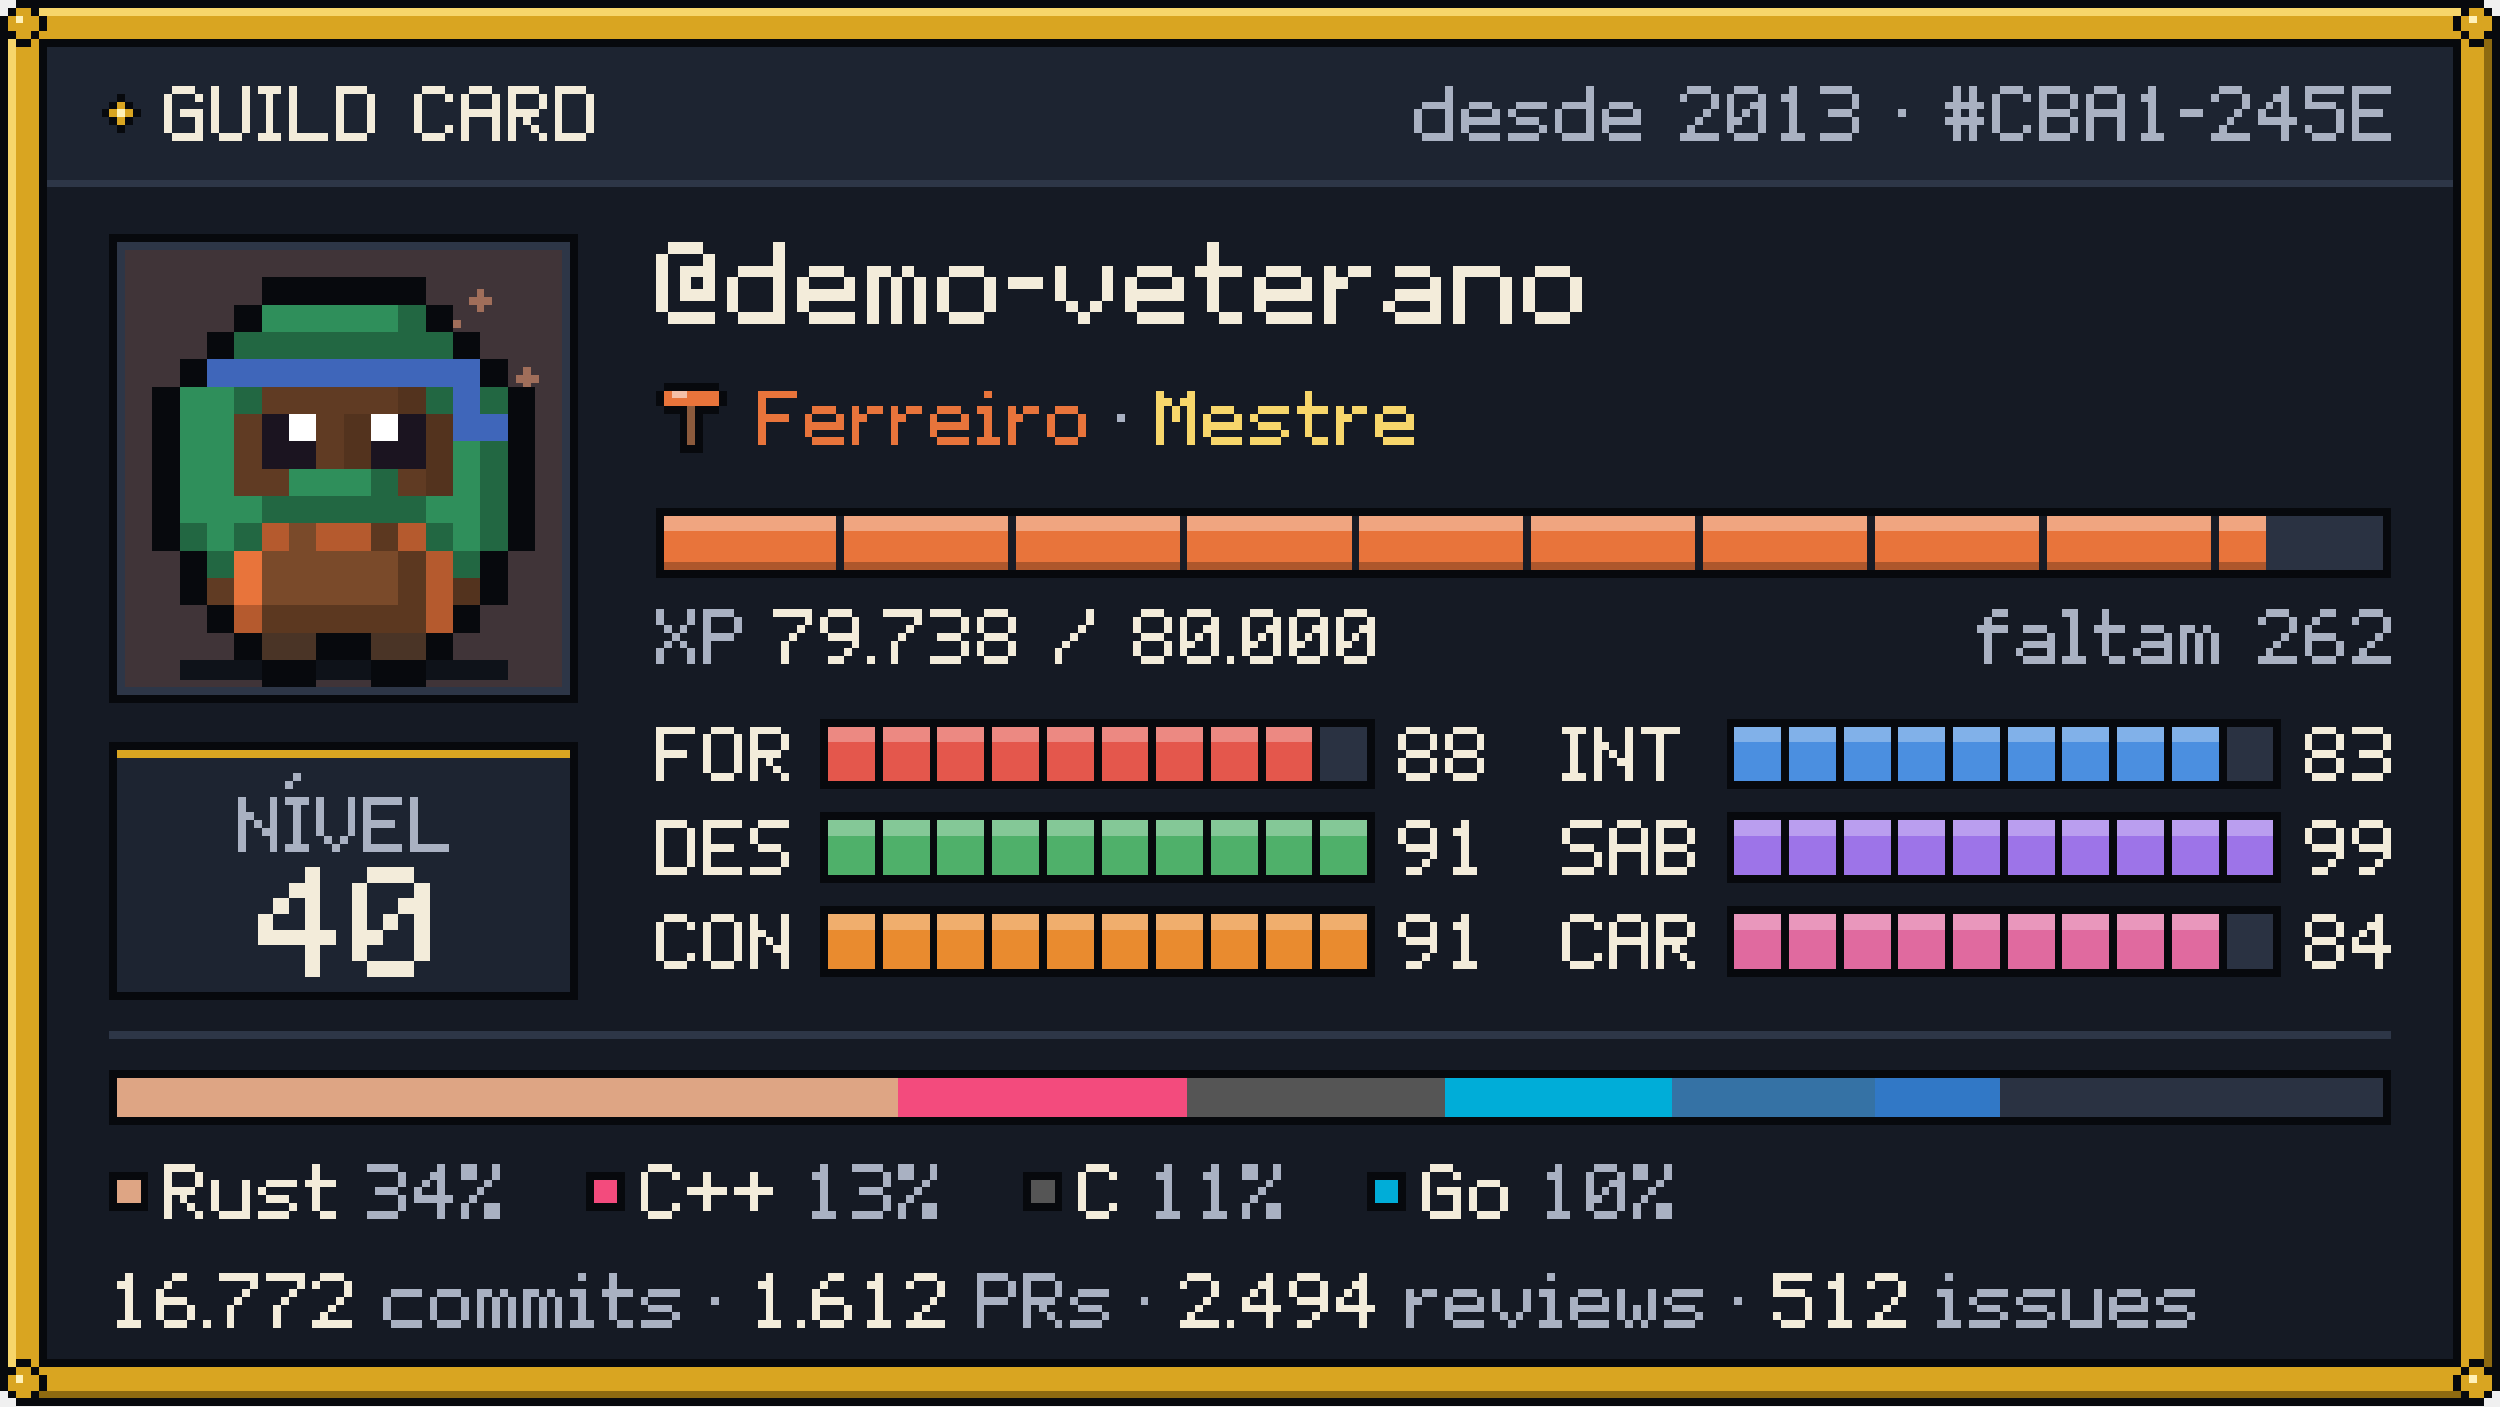
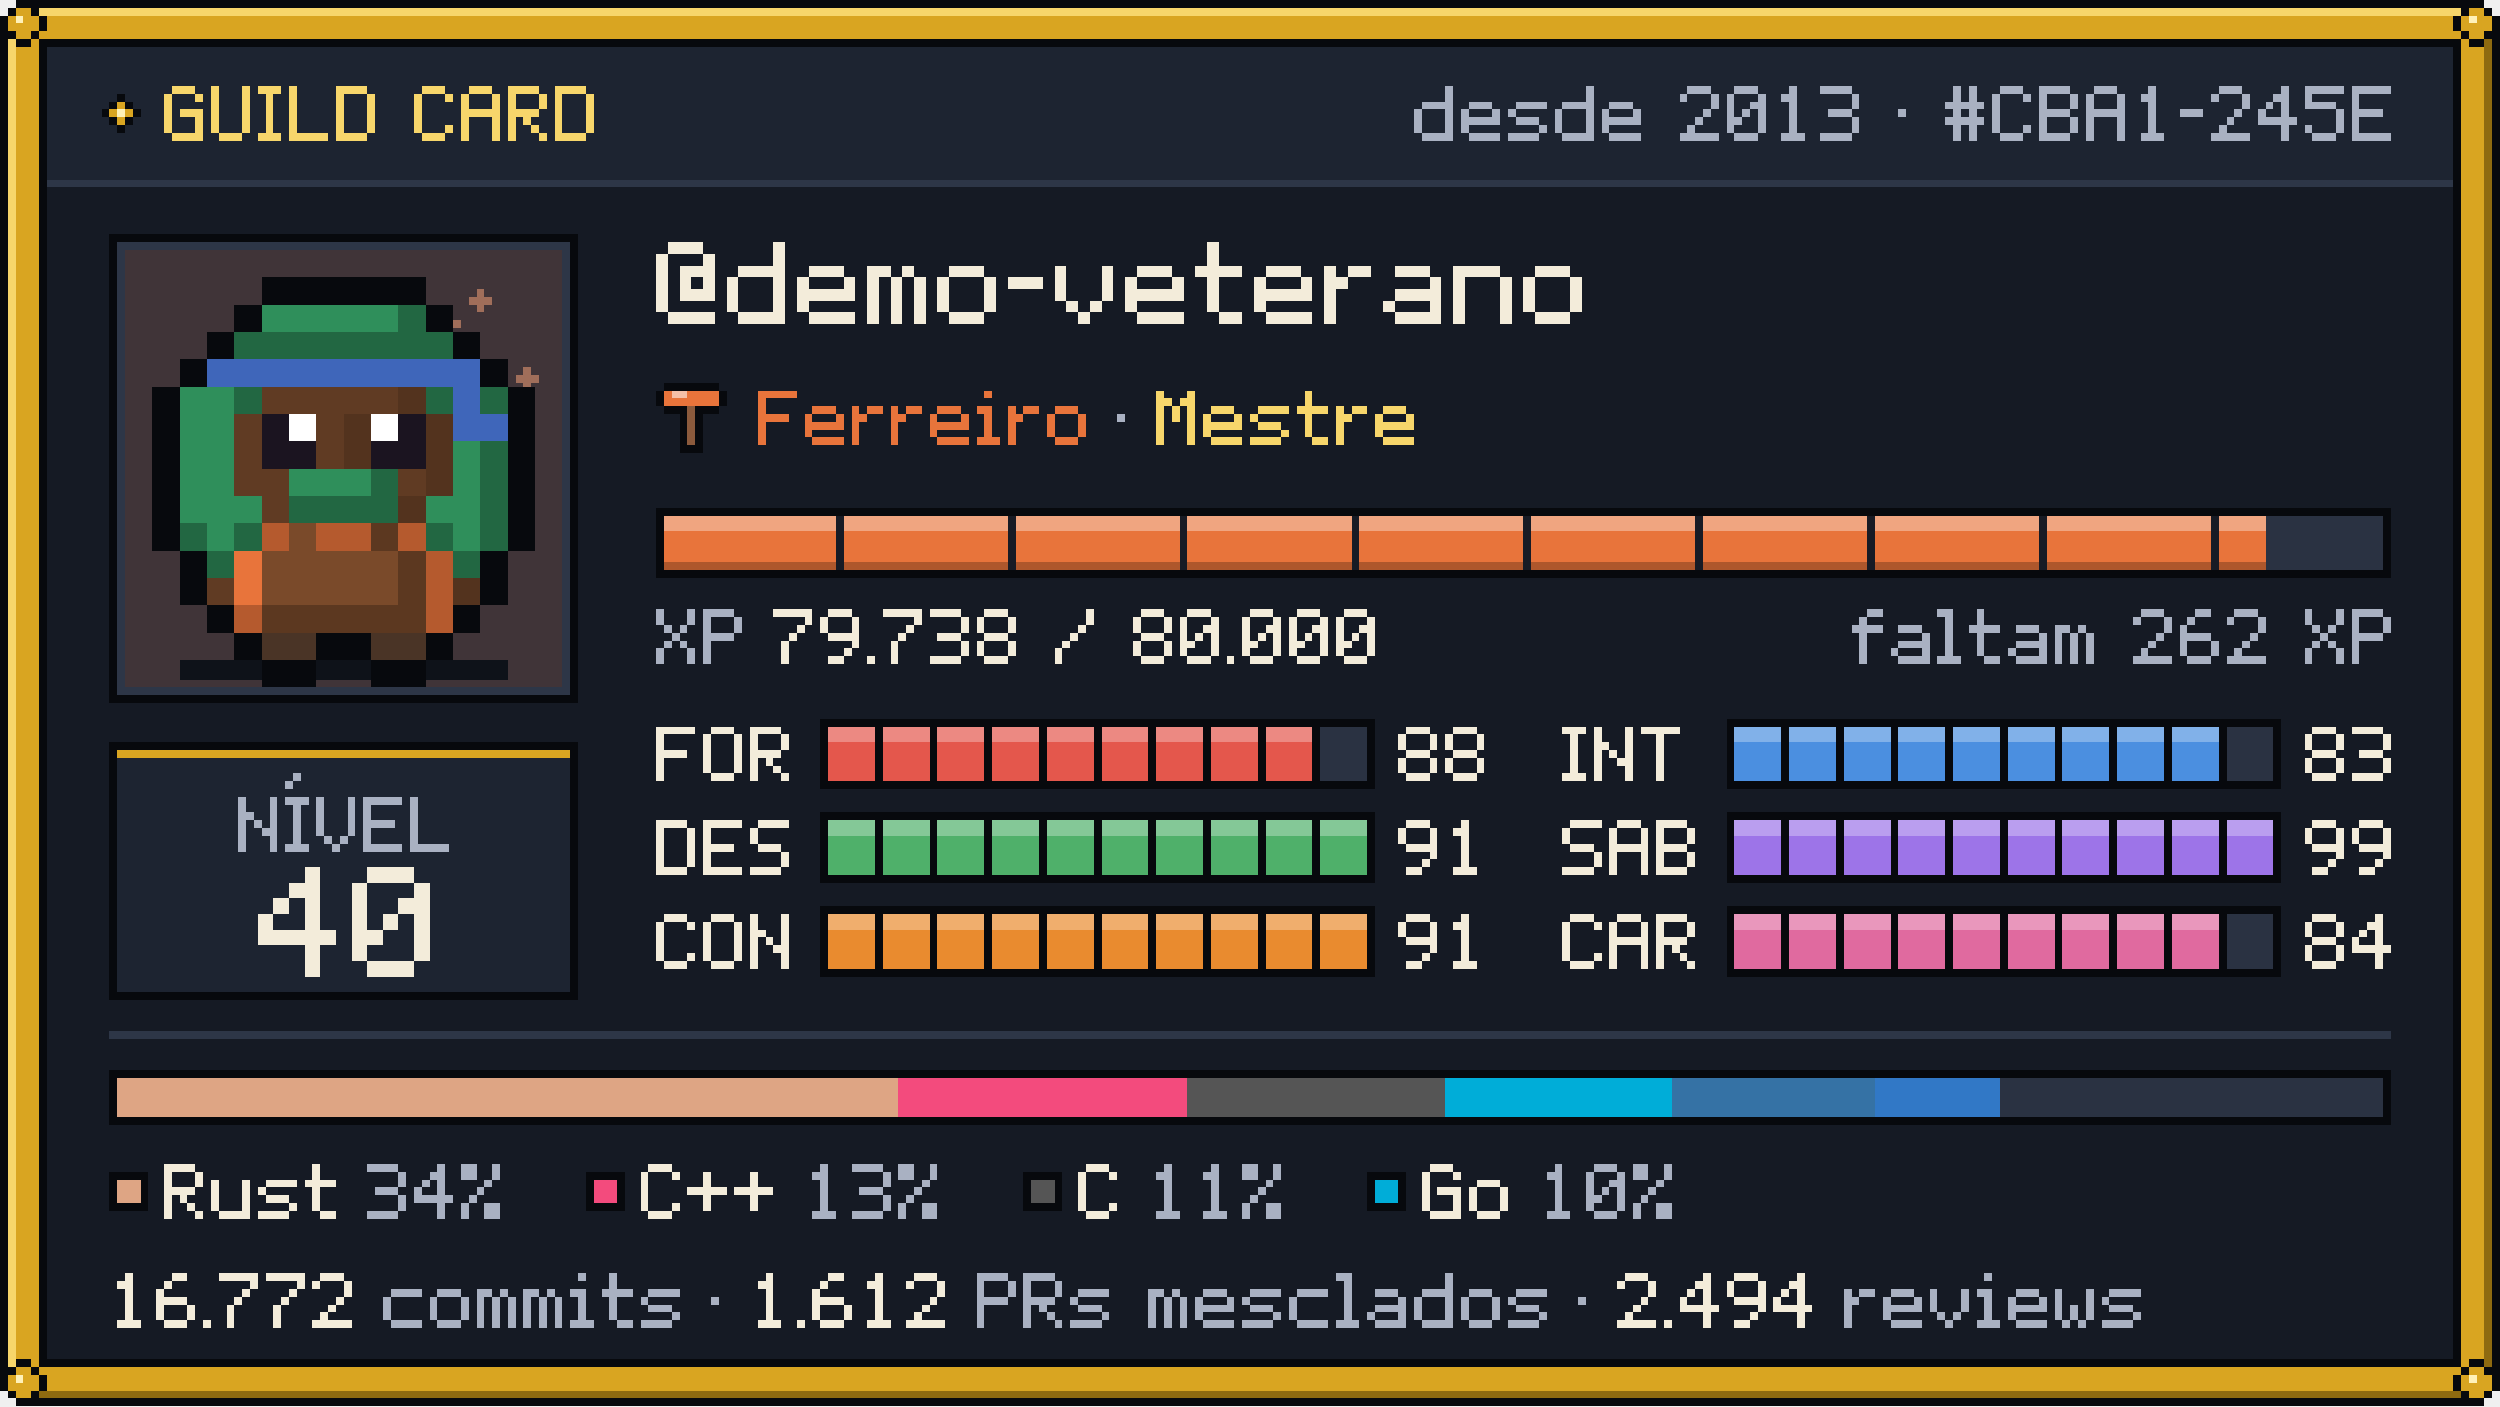
<svg xmlns="http://www.w3.org/2000/svg" width="640" height="360" viewBox="0 0 640 360" role="img" aria-labelledby="gc-title gc-desc" shape-rendering="crispEdges">
  <defs>
    <path id="g47" d="M1 0h3v1h-3zM0 1h1v5h-1zM4 1h1v1h-1zM2 3h3v1h-3zM4 4h1v3h-1zM1 6h3v1h-3z" />
    <path id="g55" d="M0 0h1v6h-1zM4 0h1v6h-1zM1 6h3v1h-3z" />
    <path id="g49" d="M0 0h3v1h-3zM1 1h1v6h-1zM0 6h1v1h-1zM2 6h1v1h-1z" />
    <path id="g4c" d="M0 0h1v7h-1zM1 6h4v1h-4z" />
    <path id="g44" d="M0 0h4v1h-4zM0 1h1v6h-1zM4 1h1v5h-1zM1 6h3v1h-3z" />
    <path id="g43" d="M1 0h3v1h-3zM0 1h1v5h-1zM4 1h1v1h-1zM4 5h1v1h-1zM1 6h3v1h-3z" />
    <path id="g41" d="M1 0h3v1h-3zM0 1h1v6h-1zM4 1h1v6h-1zM1 3h3v1h-3z" />
    <path id="g52" d="M0 0h4v1h-4zM0 1h1v6h-1zM4 1h1v2h-1zM1 3h3v1h-3zM2 4h1v1h-1zM3 5h1v1h-1zM4 6h1v1h-1z" />
    <path id="g64" d="M4 0h1v7h-1zM1 2h3v1h-3zM0 3h1v3h-1zM1 6h3v1h-3z" />
    <path id="g65" d="M1 2h3v1h-3zM0 3h1v3h-1zM4 3h1v2h-1zM1 4h3v1h-3zM1 6h4v1h-4z" />
    <path id="g73" d="M1 2h4v1h-4zM0 3h1v1h-1zM1 4h3v1h-3zM4 5h1v1h-1zM0 6h4v1h-4z" />
    <path id="g32" d="M1 0h3v1h-3zM0 1h1v1h-1zM4 1h1v2h-1zM3 3h1v1h-1zM2 4h1v1h-1zM1 5h1v2h-1zM0 6h1v1h-1zM2 6h3v1h-3z" />
    <path id="g30" d="M1 0h3v1h-3zM0 1h1v5h-1zM4 1h1v5h-1zM3 2h1v1h-1zM2 3h1v1h-1zM1 4h1v1h-1zM1 6h3v1h-3z" />
    <path id="g31" d="M2 0h1v7h-1zM1 1h1v1h-1zM1 6h1v1h-1zM3 6h1v1h-1z" />
    <path id="g33" d="M0 0h4v1h-4zM4 1h1v2h-1zM1 3h3v1h-3zM4 4h1v2h-1zM0 6h4v1h-4z" />
    <path id="gb7" d="M0 3h1v1h-1z" />
    <path id="g23" d="M1 0h1v7h-1zM3 0h1v7h-1zM0 2h1v1h-1zM2 2h1v1h-1zM4 2h1v1h-1zM0 4h1v1h-1zM2 4h1v1h-1zM4 4h1v1h-1z" />
    <path id="g42" d="M0 0h4v1h-4zM0 1h1v6h-1zM4 1h1v2h-1zM1 3h3v1h-3zM4 4h1v2h-1zM1 6h3v1h-3z" />
    <path id="g2d" d="M0 3h3v1h-3z" />
    <path id="g34" d="M3 0h1v7h-1zM2 1h1v1h-1zM1 2h1v1h-1zM0 3h1v2h-1zM1 4h2v1h-2zM4 4h1v1h-1z" />
    <path id="g35" d="M0 0h5v1h-5zM0 1h1v2h-1zM1 2h3v1h-3zM4 3h1v3h-1zM0 5h1v1h-1zM1 6h3v1h-3z" />
    <path id="g45" d="M0 0h5v1h-5zM0 1h1v6h-1zM1 3h3v1h-3zM1 6h4v1h-4z" />
    <path id="g4e" d="M0 0h1v7h-1zM4 0h1v7h-1zM1 2h1v1h-1zM2 3h1v1h-1zM3 4h1v1h-1z" />
    <path id="gcd" d="M1 -3h1v1h-1zM0 -2h1v1h-1zM0 0h3v1h-3zM1 1h1v6h-1zM0 6h1v1h-1zM2 6h1v1h-1z" />
    <path id="g56" d="M0 0h1v5h-1zM4 0h1v5h-1zM1 5h1v1h-1zM3 5h1v1h-1zM2 6h1v1h-1z" />
    <path id="g40" d="M1 0h3v1h-3zM0 1h1v5h-1zM4 1h1v4h-1zM2 2h2v1h-2zM2 3h1v2h-1zM3 4h1v1h-1zM1 6h4v1h-4z" />
    <path id="g6d" d="M0 2h2v1h-2zM3 2h1v1h-1zM0 3h1v4h-1zM2 3h1v4h-1zM4 3h1v4h-1z" />
    <path id="g6f" d="M1 2h3v1h-3zM0 3h1v3h-1zM4 3h1v3h-1zM1 6h3v1h-3z" />
    <path id="g76" d="M0 2h1v3h-1zM4 2h1v3h-1zM1 5h1v1h-1zM3 5h1v1h-1zM2 6h1v1h-1z" />
    <path id="g74" d="M1 0h1v6h-1zM0 2h1v1h-1zM2 2h2v1h-2zM2 6h2v1h-2z" />
    <path id="g72" d="M0 2h1v5h-1zM2 2h2v1h-2zM1 3h1v1h-1z" />
    <path id="g61" d="M1 2h3v1h-3zM4 3h1v4h-1zM1 4h3v1h-3zM0 5h1v1h-1zM1 6h3v1h-3z" />
    <path id="g6e" d="M0 2h4v1h-4zM0 3h1v4h-1zM4 3h1v4h-1z" />
    <path id="g46" d="M0 0h5v1h-5zM0 1h1v6h-1zM1 3h3v1h-3z" />
    <path id="g69" d="M1 0h1v1h-1zM0 2h2v1h-2zM1 3h1v4h-1zM0 6h1v1h-1zM2 6h1v1h-1z" />
    <path id="g4d" d="M0 0h1v7h-1zM4 0h1v7h-1zM1 1h1v1h-1zM3 1h1v1h-1zM2 2h1v2h-1z" />
    <path id="g58" d="M0 0h1v2h-1zM4 0h1v2h-1zM1 2h1v1h-1zM3 2h1v1h-1zM2 3h1v1h-1zM1 4h1v1h-1zM3 4h1v1h-1zM0 5h1v2h-1zM4 5h1v2h-1z" />
    <path id="g50" d="M0 0h4v1h-4zM0 1h1v6h-1zM4 1h1v2h-1zM1 3h3v1h-3z" />
    <path id="g37" d="M0 0h5v1h-5zM4 1h1v1h-1zM3 2h1v1h-1zM2 3h1v1h-1zM1 4h1v3h-1z" />
    <path id="g39" d="M1 0h3v1h-3zM0 1h1v2h-1zM4 1h1v4h-1zM1 3h3v1h-3zM3 5h1v1h-1zM1 6h2v1h-2z" />
    <path id="g2e" d="M0 6h1v1h-1z" />
    <path id="g38" d="M1 0h3v1h-3zM0 1h1v2h-1zM4 1h1v2h-1zM1 3h3v1h-3zM0 4h1v2h-1zM4 4h1v2h-1zM1 6h3v1h-3z" />
    <path id="g2f" d="M4 0h1v2h-1zM3 2h1v1h-1zM2 3h1v1h-1zM1 4h1v1h-1zM0 5h1v2h-1z" />
    <path id="g66" d="M2 0h2v1h-2zM1 1h1v6h-1zM0 2h1v1h-1zM2 2h2v1h-2z" />
    <path id="g6c" d="M0 0h2v1h-2zM1 1h1v6h-1zM0 6h1v1h-1zM2 6h1v1h-1z" />
    <path id="g36" d="M2 0h2v1h-2zM1 1h1v1h-1zM0 2h1v4h-1zM1 3h3v1h-3zM4 4h1v2h-1zM1 6h3v1h-3z" />
    <path id="g4f" d="M1 0h3v1h-3zM0 1h1v5h-1zM4 1h1v5h-1zM1 6h3v1h-3z" />
    <path id="g54" d="M0 0h5v1h-5zM2 1h1v6h-1z" />
    <path id="g53" d="M1 0h4v1h-4zM0 1h1v2h-1zM1 3h3v1h-3zM4 4h1v2h-1zM0 6h4v1h-4z" />
    <path id="g75" d="M0 2h1v4h-1zM4 2h1v5h-1zM1 6h3v1h-3z" />
    <path id="g25" d="M0 0h2v2h-2zM4 0h1v2h-1zM3 2h1v1h-1zM2 3h1v1h-1zM1 4h1v1h-1zM0 5h1v2h-1zM3 5h2v2h-2z" />
    <path id="g2b" d="M2 1h1v5h-1zM0 3h2v1h-2zM3 3h2v1h-2z" />
    <path id="g63" d="M1 2h4v1h-4zM0 3h1v3h-1zM1 6h4v1h-4z" />
    <path id="g77" d="M0 2h1v4h-1zM4 2h1v4h-1zM2 4h1v2h-1zM1 6h1v1h-1zM3 6h1v1h-1z" />
  </defs>
  <path fill="#07090d" d="M4 0h632v2h2v2h2v352h-2v2h-2v2h-632v-2h-2v-2h-2v-352h2v-2h2z" />
  <path fill="#d9a521" d="M6 2h628v2h2v2h2v348h-2v2h-2v2h-628v-2h-2v-2h-2v-348h2v-2h2z" />
  <rect x="8" y="2" width="624" height="2" fill="#f7d66b" />
  <rect x="2" y="8" width="2" height="344" fill="#f7d66b" />
  <rect x="8" y="356" width="624" height="2" fill="#8e6a10" />
  <rect x="636" y="8" width="2" height="344" fill="#8e6a10" />
  <rect x="10" y="10" width="620" height="340" fill="#07090d" />
  <rect x="12" y="12" width="616" height="336" fill="#151a24" />
  <path fill="#07090d" d="M4 0h4v2h-4zM2 2h2v2h-2zM8 2h2v2h-2zM0 4h2v4h-2zM10 4h2v4h-2zM2 8h2v2h-2zM8 8h2v2h-2zM4 10h4v2h-4z" />
  <path fill="#d9a521" d="M4 2h4v2h-4zM2 4h2v4h-2zM6 4h4v4h-4zM4 6h2v4h-2zM6 8h2v2h-2z" />
  <path fill="#fff1b8" d="M4 4h2v2h-2z" />
  <path fill="#07090d" d="M632 0h4v2h-4zM630 2h2v2h-2zM636 2h2v2h-2zM628 4h2v4h-2zM638 4h2v4h-2zM630 8h2v2h-2zM636 8h2v2h-2zM632 10h4v2h-4z" />
  <path fill="#d9a521" d="M632 2h4v2h-4zM630 4h2v4h-2zM634 4h4v4h-4zM632 6h2v4h-2zM634 8h2v2h-2z" />
  <path fill="#fff1b8" d="M632 4h2v2h-2z" />
  <path fill="#07090d" d="M4 348h4v2h-4zM2 350h2v2h-2zM8 350h2v2h-2zM0 352h2v4h-2zM10 352h2v4h-2zM2 356h2v2h-2zM8 356h2v2h-2zM4 358h4v2h-4z" />
  <path fill="#d9a521" d="M4 350h4v2h-4zM2 352h2v4h-2zM6 352h4v4h-4zM4 354h2v4h-2zM6 356h2v2h-2z" />
  <path fill="#fff1b8" d="M4 352h2v2h-2z" />
  <path fill="#07090d" d="M632 348h4v2h-4zM630 350h2v2h-2zM636 350h2v2h-2zM628 352h2v4h-2zM638 352h2v4h-2zM630 356h2v2h-2zM636 356h2v2h-2zM632 358h4v2h-4z" />
  <path fill="#d9a521" d="M632 350h4v2h-4zM630 352h2v4h-2zM634 352h4v4h-4zM632 354h2v4h-2zM634 356h2v2h-2z" />
  <path fill="#fff1b8" d="M632 352h2v2h-2z" />
  <rect x="12" y="12" width="616" height="34" fill="#1d2431" />
  <rect x="12" y="46" width="616" height="2" fill="#2d3647" />
  <path fill="#07090d" d="M30 24h2v2h-2zM28 26h2v2h-2zM32 26h2v2h-2zM26 28h2v2h-2zM34 28h2v2h-2zM28 30h2v2h-2zM32 30h2v2h-2zM30 32h2v2h-2z" />
  <path fill="#d9a521" d="M30 26h2v2h-2zM28 28h2v2h-2zM32 28h2v2h-2zM30 30h2v2h-2z" />
  <path fill="#fff1b8" d="M30 28h2v2h-2z" />
-   <g fill="#f3ecda" transform="translate(42 22) scale(2)">
+   <g fill="#f7d66b" transform="translate(42 22) scale(2)">
    <use href="#g47" />
    <use href="#g55" x="6" />
    <use href="#g49" x="12" />
    <use href="#g4c" x="16" />
    <use href="#g44" x="22" />
    <use href="#g43" x="32" />
    <use href="#g41" x="38" />
    <use href="#g52" x="44" />
    <use href="#g44" x="50" />
  </g>
  <g fill="#a9b1c2" transform="translate(362 22) scale(2)">
    <use href="#g64" />
    <use href="#g65" x="6" />
    <use href="#g73" x="12" />
    <use href="#g64" x="18" />
    <use href="#g65" x="24" />
    <use href="#g32" x="34" />
    <use href="#g30" x="40" />
    <use href="#g31" x="46" />
    <use href="#g33" x="52" />
    <use href="#gb7" x="62" />
    <use href="#g23" x="68" />
    <use href="#g43" x="74" />
    <use href="#g42" x="80" />
    <use href="#g41" x="86" />
    <use href="#g31" x="92" />
    <use href="#g2d" x="98" />
    <use href="#g32" x="102" />
    <use href="#g34" x="108" />
    <use href="#g35" x="114" />
    <use href="#g45" x="120" />
  </g>
  <rect x="28" y="60" width="120" height="120" fill="#07090d" />
  <rect x="30" y="62" width="116" height="116" fill="#2d3647" />
  <rect x="32" y="64" width="112" height="112" fill="#403438" />
  <path fill="#a06e5a" d="M114 80h2v6h-2zM112 82h6v2h-6zM118 112h2v6h-2zM116 114h6v2h-6zM122 74h2v6h-2zM120 76h6v2h-6zM134 94h2v6h-2zM132 96h6v2h-6zM120 114h2v6h-2zM118 116h6v2h-6z" />
  <rect x="46" y="169" width="84" height="5" fill="#0e1219" />
  <path fill="#07090d" d="M67 71h42v7h-42zM60 78h7v7h-7zM109 78h7v7h-7zM53 85h7v7h-7zM116 85h7v7h-7zM46 92h7v7h-7zM123 92h7v7h-7zM39 99h7v42h-7zM130 99h7v42h-7zM46 141h7v14h-7zM123 141h7v14h-7zM53 155h7v7h-7zM116 155h7v7h-7zM60 162h7v7h-7zM81 162h14v7h-14zM109 162h7v7h-7zM67 169h14v7h-14zM95 169h14v7h-14z" />
  <path fill="#2f8f5b" d="M67 78h35v7h-35zM46 99h14v35h-14zM116 113h7v28h-7zM74 120h21v7h-21zM60 127h7v7h-7zM109 127h7v7h-7zM53 134h7v7h-7z" />
-   <path fill="#226742" d="M102 78h7v14h-7zM60 85h42v7h-42zM109 85h7v7h-7zM60 99h7v7h-7zM109 99h7v7h-7zM123 99h7v7h-7zM123 113h7v28h-7zM95 120h7v14h-7zM67 127h28v7h-28zM102 127h7v7h-7zM46 134h7v7h-7zM60 134h7v7h-7zM109 134h7v7h-7zM53 141h7v7h-7zM116 141h7v7h-7z" />
+   <path fill="#226742" d="M102 78h7v14h-7zM60 85h42v7h-42zM109 85h7v7h-7zM60 99h7v7h-7zM109 99h7v7h-7zM123 99h7v7h-7zM123 113h7v28h-7zM95 120h7v14h-7zM74 127h21v7h-21zM46 134h7v7h-7zM60 134h7v7h-7zM109 134h7v7h-7zM53 141h7v7h-7zM116 141h7v7h-7z" />
  <path fill="#3f66ba" d="M53 92h70v7h-70zM116 99h7v14h-7zM123 106h7v7h-7z" />
-   <path fill="#603b23" d="M67 99h35v7h-35zM60 106h7v21h-7zM81 106h7v14h-7zM67 120h7v7h-7zM102 120h7v7h-7zM53 148h7v7h-7z" />
-   <path fill="#53331e" d="M102 99h7v7h-7zM88 106h7v14h-7zM109 106h7v21h-7zM116 148h7v7h-7z" />
+   <path fill="#603b23" d="M67 99h35v7h-35zM60 106h7v21h-7zM81 106h7v14h-7zM67 120h7v14h-7zM102 120h7v7h-7zM53 148h7v7h-7z" />
+   <path fill="#53331e" d="M102 99h7v7h-7zM88 106h7v14h-7zM109 106h7v21h-7zM102 127h7v7h-7zM116 148h7v7h-7z" />
  <path fill="#1b1420" d="M67 106h7v14h-7zM102 106h7v14h-7zM74 113h7v7h-7zM95 113h7v7h-7z" />
  <path fill="#ffffff" d="M74 106h7v7h-7zM95 106h7v7h-7z" />
  <path fill="#b55a2e" d="M67 134h7v7h-7zM81 134h14v7h-14zM102 134h7v7h-7zM109 141h7v21h-7zM60 155h7v7h-7z" />
  <path fill="#7a4a2a" d="M74 134h7v21h-7zM67 141h7v14h-7zM81 141h21v14h-21z" />
  <path fill="#5c3820" d="M95 134h7v7h-7zM102 141h7v21h-7zM67 155h35v7h-35z" />
  <path fill="#e8743b" d="M60 141h7v14h-7z" />
  <path fill="#4a3426" d="M67 162h14v7h-14zM95 162h14v7h-14z" />
  <rect x="28" y="190" width="120" height="66" fill="#07090d" />
  <rect x="30" y="192" width="116" height="62" fill="#1d2431" />
  <rect x="30" y="192" width="116" height="2" fill="#d9a521" />
  <g fill="#a9b1c2" transform="translate(61 204) scale(2)">
    <use href="#g4e" />
    <use href="#gcd" x="6" />
    <use href="#g56" x="10" />
    <use href="#g45" x="16" />
    <use href="#g4c" x="22" />
  </g>
  <g fill="#f3ecda" transform="translate(66 222) scale(4)">
    <use href="#g34" />
    <use href="#g30" x="6" />
  </g>
  <g fill="#f3ecda" transform="translate(168 62) scale(3)">
    <use href="#g40" />
    <use href="#g64" x="6" />
    <use href="#g65" x="12" />
    <use href="#g6d" x="18" />
    <use href="#g6f" x="24" />
    <use href="#g2d" x="30" />
    <use href="#g76" x="34" />
    <use href="#g65" x="40" />
    <use href="#g74" x="46" />
    <use href="#g65" x="51" />
    <use href="#g72" x="57" />
    <use href="#g61" x="62" />
    <use href="#g6e" x="68" />
    <use href="#g6f" x="74" />
  </g>
  <path fill="#07090d" d="M170 98h14v2h-14zM168 100h2v4h-2zM184 100h2v4h-2zM170 104h6v2h-6zM178 104h6v2h-6zM174 106h2v10h-2zM178 106h2v10h-2zM176 114h2v2h-2z" />
  <path fill="#e8743b" d="M170 100h2v4h-2zM176 100h8v4h-8zM172 102h4v2h-4z" />
  <path fill="#f5c0a7" d="M172 100h4v2h-4z" />
  <path fill="#8b5a3c" d="M176 104h2v10h-2z" />
  <g fill="#e8743b" transform="translate(194 100) scale(2)">
    <use href="#g46" />
    <use href="#g65" x="6" />
    <use href="#g72" x="12" />
    <use href="#g72" x="17" />
    <use href="#g65" x="22" />
    <use href="#g69" x="28" />
    <use href="#g72" x="32" />
    <use href="#g6f" x="37" />
  </g>
  <g fill="#a9b1c2" transform="translate(278 100) scale(2)">
    <use href="#gb7" x="4" />
  </g>
  <g fill="#f7d66b" transform="translate(296 100) scale(2)">
    <use href="#g4d" />
    <use href="#g65" x="6" />
    <use href="#g73" x="12" />
    <use href="#g74" x="18" />
    <use href="#g72" x="23" />
    <use href="#g65" x="28" />
  </g>
  <rect x="168" y="130" width="444" height="18" fill="#07090d" />
  <rect x="170" y="132" width="440" height="14" fill="#2a3242" />
  <rect x="170" y="132" width="410" height="14" fill="#e8743b" />
  <rect x="170" y="132" width="410" height="4" fill="#f0a580" />
  <rect x="170" y="144" width="410" height="2" fill="#ae572c" />
  <path fill="#171b25" d="M214 132h2v14h-2zM258 132h2v14h-2zM302 132h2v14h-2zM346 132h2v14h-2zM390 132h2v14h-2zM434 132h2v14h-2zM478 132h2v14h-2zM522 132h2v14h-2zM566 132h2v14h-2z" />
  <g fill="#a9b1c2" transform="translate(168 156) scale(2)">
    <use href="#g58" />
    <use href="#g50" x="6" />
  </g>
  <g fill="#f3ecda" transform="translate(198 156) scale(2)">
    <use href="#g37" />
    <use href="#g39" x="6" />
    <use href="#g2e" x="12" />
    <use href="#g37" x="14" />
    <use href="#g33" x="20" />
    <use href="#g38" x="26" />
    <use href="#g2f" x="36" />
    <use href="#g38" x="46" />
    <use href="#g30" x="52" />
    <use href="#g2e" x="58" />
    <use href="#g30" x="60" />
    <use href="#g30" x="66" />
    <use href="#g30" x="72" />
  </g>
-   <g fill="#a9b1c2" transform="translate(506 156) scale(2)">
+   <g fill="#a9b1c2" transform="translate(474 156) scale(2)">
    <use href="#g66" />
    <use href="#g61" x="5" />
    <use href="#g6c" x="11" />
    <use href="#g74" x="15" />
    <use href="#g61" x="20" />
    <use href="#g6d" x="26" />
    <use href="#g32" x="36" />
    <use href="#g36" x="42" />
    <use href="#g32" x="48" />
+     <use href="#g58" x="58" />
+     <use href="#g50" x="64" />
  </g>
  <g fill="#f3ecda" transform="translate(168 186) scale(2)">
    <use href="#g46" />
    <use href="#g4f" x="6" />
    <use href="#g52" x="12" />
  </g>
  <rect x="210" y="184" width="142" height="18" fill="#07090d" />
  <path fill="#2a3242" d="M338 186h12v14h-12z" />
  <path fill="#e4574c" d="M212 186h12v14h-12zM226 186h12v14h-12zM240 186h12v14h-12zM254 186h12v14h-12zM268 186h12v14h-12zM282 186h12v14h-12zM296 186h12v14h-12zM310 186h12v14h-12zM324 186h12v14h-12z" />
  <path fill="#ec8982" d="M212 186h12v4h-12zM226 186h12v4h-12zM240 186h12v4h-12zM254 186h12v4h-12zM268 186h12v4h-12zM282 186h12v4h-12zM296 186h12v4h-12zM310 186h12v4h-12zM324 186h12v4h-12z" />
  <g fill="#f3ecda" transform="translate(358 186) scale(2)">
    <use href="#g38" />
    <use href="#g38" x="6" />
  </g>
  <g fill="#f3ecda" transform="translate(400 186) scale(2)">
    <use href="#g49" />
    <use href="#g4e" x="4" />
    <use href="#g54" x="10" />
  </g>
  <rect x="442" y="184" width="142" height="18" fill="#07090d" />
  <path fill="#2a3242" d="M570 186h12v14h-12z" />
  <path fill="#4b8fe0" d="M444 186h12v14h-12zM458 186h12v14h-12zM472 186h12v14h-12zM486 186h12v14h-12zM500 186h12v14h-12zM514 186h12v14h-12zM528 186h12v14h-12zM542 186h12v14h-12zM556 186h12v14h-12z" />
  <path fill="#81b1e9" d="M444 186h12v4h-12zM458 186h12v4h-12zM472 186h12v4h-12zM486 186h12v4h-12zM500 186h12v4h-12zM514 186h12v4h-12zM528 186h12v4h-12zM542 186h12v4h-12zM556 186h12v4h-12z" />
  <g fill="#f3ecda" transform="translate(590 186) scale(2)">
    <use href="#g38" />
    <use href="#g33" x="6" />
  </g>
  <g fill="#f3ecda" transform="translate(168 210) scale(2)">
    <use href="#g44" />
    <use href="#g45" x="6" />
    <use href="#g53" x="12" />
  </g>
  <rect x="210" y="208" width="142" height="18" fill="#07090d" />
  <path fill="#4fb06a" d="M212 210h12v14h-12zM226 210h12v14h-12zM240 210h12v14h-12zM254 210h12v14h-12zM268 210h12v14h-12zM282 210h12v14h-12zM296 210h12v14h-12zM310 210h12v14h-12zM324 210h12v14h-12zM338 210h12v14h-12z" />
  <path fill="#84c897" d="M212 210h12v4h-12zM226 210h12v4h-12zM240 210h12v4h-12zM254 210h12v4h-12zM268 210h12v4h-12zM282 210h12v4h-12zM296 210h12v4h-12zM310 210h12v4h-12zM324 210h12v4h-12zM338 210h12v4h-12z" />
  <g fill="#f3ecda" transform="translate(358 210) scale(2)">
    <use href="#g39" />
    <use href="#g31" x="6" />
  </g>
  <g fill="#f3ecda" transform="translate(400 210) scale(2)">
    <use href="#g53" />
    <use href="#g41" x="6" />
    <use href="#g42" x="12" />
  </g>
  <rect x="442" y="208" width="142" height="18" fill="#07090d" />
  <path fill="#9d74e8" d="M444 210h12v14h-12zM458 210h12v14h-12zM472 210h12v14h-12zM486 210h12v14h-12zM500 210h12v14h-12zM514 210h12v14h-12zM528 210h12v14h-12zM542 210h12v14h-12zM556 210h12v14h-12zM570 210h12v14h-12z" />
  <path fill="#ba9eef" d="M444 210h12v4h-12zM458 210h12v4h-12zM472 210h12v4h-12zM486 210h12v4h-12zM500 210h12v4h-12zM514 210h12v4h-12zM528 210h12v4h-12zM542 210h12v4h-12zM556 210h12v4h-12zM570 210h12v4h-12z" />
  <g fill="#f3ecda" transform="translate(590 210) scale(2)">
    <use href="#g39" />
    <use href="#g39" x="6" />
  </g>
  <g fill="#f3ecda" transform="translate(168 234) scale(2)">
    <use href="#g43" />
    <use href="#g4f" x="6" />
    <use href="#g4e" x="12" />
  </g>
  <rect x="210" y="232" width="142" height="18" fill="#07090d" />
  <path fill="#e98b2f" d="M212 234h12v14h-12zM226 234h12v14h-12zM240 234h12v14h-12zM254 234h12v14h-12zM268 234h12v14h-12zM282 234h12v14h-12zM296 234h12v14h-12zM310 234h12v14h-12zM324 234h12v14h-12zM338 234h12v14h-12z" />
  <path fill="#f0ae6d" d="M212 234h12v4h-12zM226 234h12v4h-12zM240 234h12v4h-12zM254 234h12v4h-12zM268 234h12v4h-12zM282 234h12v4h-12zM296 234h12v4h-12zM310 234h12v4h-12zM324 234h12v4h-12zM338 234h12v4h-12z" />
  <g fill="#f3ecda" transform="translate(358 234) scale(2)">
    <use href="#g39" />
    <use href="#g31" x="6" />
  </g>
  <g fill="#f3ecda" transform="translate(400 234) scale(2)">
    <use href="#g43" />
    <use href="#g41" x="6" />
    <use href="#g52" x="12" />
  </g>
  <rect x="442" y="232" width="142" height="18" fill="#07090d" />
  <path fill="#2a3242" d="M570 234h12v14h-12z" />
  <path fill="#e06a9f" d="M444 234h12v14h-12zM458 234h12v14h-12zM472 234h12v14h-12zM486 234h12v14h-12zM500 234h12v14h-12zM514 234h12v14h-12zM528 234h12v14h-12zM542 234h12v14h-12zM556 234h12v14h-12z" />
  <path fill="#e997bc" d="M444 234h12v4h-12zM458 234h12v4h-12zM472 234h12v4h-12zM486 234h12v4h-12zM500 234h12v4h-12zM514 234h12v4h-12zM528 234h12v4h-12zM542 234h12v4h-12zM556 234h12v4h-12z" />
  <g fill="#f3ecda" transform="translate(590 234) scale(2)">
    <use href="#g38" />
    <use href="#g34" x="6" />
  </g>
  <rect x="28" y="264" width="584" height="2" fill="#2d3647" />
  <rect x="28" y="274" width="584" height="14" fill="#07090d" />
  <rect x="30" y="276" width="580" height="10" fill="#2a3242" />
  <rect x="30" y="276" width="200" height="10" fill="#dea584" />
  <rect x="230" y="276" width="74" height="10" fill="#f34b7d" />
  <rect x="304" y="276" width="66" height="10" fill="#555555" />
  <rect x="370" y="276" width="58" height="10" fill="#00ADD8" />
  <rect x="428" y="276" width="52" height="10" fill="#3572A5" />
  <rect x="480" y="276" width="32" height="10" fill="#3178c6" />
  <rect x="28" y="300" width="10" height="10" fill="#07090d" />
  <rect x="30" y="302" width="6" height="6" fill="#dea584" />
  <g fill="#f3ecda" transform="translate(42 298) scale(2)">
    <use href="#g52" />
    <use href="#g75" x="6" />
    <use href="#g73" x="12" />
    <use href="#g74" x="18" />
  </g>
  <g fill="#a9b1c2" transform="translate(86 298) scale(2)">
    <use href="#g33" x="4" />
    <use href="#g34" x="10" />
    <use href="#g25" x="16" />
  </g>
  <rect x="150" y="300" width="10" height="10" fill="#07090d" />
  <rect x="152" y="302" width="6" height="6" fill="#f34b7d" />
  <g fill="#f3ecda" transform="translate(164 298) scale(2)">
    <use href="#g43" />
    <use href="#g2b" x="6" />
    <use href="#g2b" x="12" />
  </g>
  <g fill="#a9b1c2" transform="translate(198 298) scale(2)">
    <use href="#g31" x="4" />
    <use href="#g33" x="10" />
    <use href="#g25" x="16" />
  </g>
  <rect x="262" y="300" width="10" height="10" fill="#07090d" />
  <rect x="264" y="302" width="6" height="6" fill="#555555" />
  <g fill="#f3ecda" transform="translate(276 298) scale(2)">
    <use href="#g43" />
  </g>
  <g fill="#a9b1c2" transform="translate(286 298) scale(2)">
    <use href="#g31" x="4" />
    <use href="#g31" x="10" />
    <use href="#g25" x="16" />
  </g>
  <rect x="350" y="300" width="10" height="10" fill="#07090d" />
  <rect x="352" y="302" width="6" height="6" fill="#00ADD8" />
  <g fill="#f3ecda" transform="translate(364 298) scale(2)">
    <use href="#g47" />
    <use href="#g6f" x="6" />
  </g>
  <g fill="#a9b1c2" transform="translate(386 298) scale(2)">
    <use href="#g31" x="4" />
    <use href="#g30" x="10" />
    <use href="#g25" x="16" />
  </g>
  <g fill="#f3ecda" transform="translate(28 326) scale(2)">
    <use href="#g31" />
    <use href="#g36" x="6" />
    <use href="#g2e" x="12" />
    <use href="#g37" x="14" />
    <use href="#g37" x="20" />
    <use href="#g32" x="26" />
  </g>
  <g fill="#a9b1c2" transform="translate(90 326) scale(2)">
    <use href="#g63" x="4" />
    <use href="#g6f" x="10" />
    <use href="#g6d" x="16" />
    <use href="#g6d" x="22" />
    <use href="#g69" x="28" />
    <use href="#g74" x="32" />
    <use href="#g73" x="37" />
  </g>
  <g fill="#a9b1c2" transform="translate(174 326) scale(2)">
    <use href="#gb7" x="4" />
  </g>
  <g fill="#f3ecda" transform="translate(192 326) scale(2)">
    <use href="#g31" />
    <use href="#g2e" x="6" />
    <use href="#g36" x="8" />
    <use href="#g31" x="14" />
    <use href="#g32" x="20" />
  </g>
  <g fill="#a9b1c2" transform="translate(242 326) scale(2)">
    <use href="#g50" x="4" />
    <use href="#g52" x="10" />
    <use href="#g73" x="16" />
-   </g>
-   <g fill="#a9b1c2" transform="translate(284 326) scale(2)">
+     <use href="#g6d" x="26" />
+     <use href="#g65" x="32" />
+     <use href="#g73" x="38" />
+     <use href="#g63" x="44" />
+     <use href="#g6c" x="50" />
+     <use href="#g61" x="54" />
+     <use href="#g64" x="60" />
+     <use href="#g6f" x="66" />
+     <use href="#g73" x="72" />
+   </g>
+   <g fill="#a9b1c2" transform="translate(396 326) scale(2)">
    <use href="#gb7" x="4" />
  </g>
-   <g fill="#f3ecda" transform="translate(302 326) scale(2)">
+   <g fill="#f3ecda" transform="translate(414 326) scale(2)">
    <use href="#g32" />
    <use href="#g2e" x="6" />
    <use href="#g34" x="8" />
    <use href="#g39" x="14" />
    <use href="#g34" x="20" />
  </g>
-   <g fill="#a9b1c2" transform="translate(352 326) scale(2)">
+   <g fill="#a9b1c2" transform="translate(464 326) scale(2)">
    <use href="#g72" x="4" />
    <use href="#g65" x="9" />
    <use href="#g76" x="15" />
    <use href="#g69" x="21" />
    <use href="#g65" x="25" />
    <use href="#g77" x="31" />
    <use href="#g73" x="37" />
  </g>
-   <g fill="#a9b1c2" transform="translate(436 326) scale(2)">
-     <use href="#gb7" x="4" />
-   </g>
-   <g fill="#f3ecda" transform="translate(454 326) scale(2)">
-     <use href="#g35" />
-     <use href="#g31" x="6" />
-     <use href="#g32" x="12" />
-   </g>
-   <g fill="#a9b1c2" transform="translate(488 326) scale(2)">
-     <use href="#g69" x="4" />
-     <use href="#g73" x="8" />
-     <use href="#g73" x="14" />
-     <use href="#g75" x="20" />
-     <use href="#g65" x="26" />
-     <use href="#g73" x="32" />
-   </g>
</svg>
